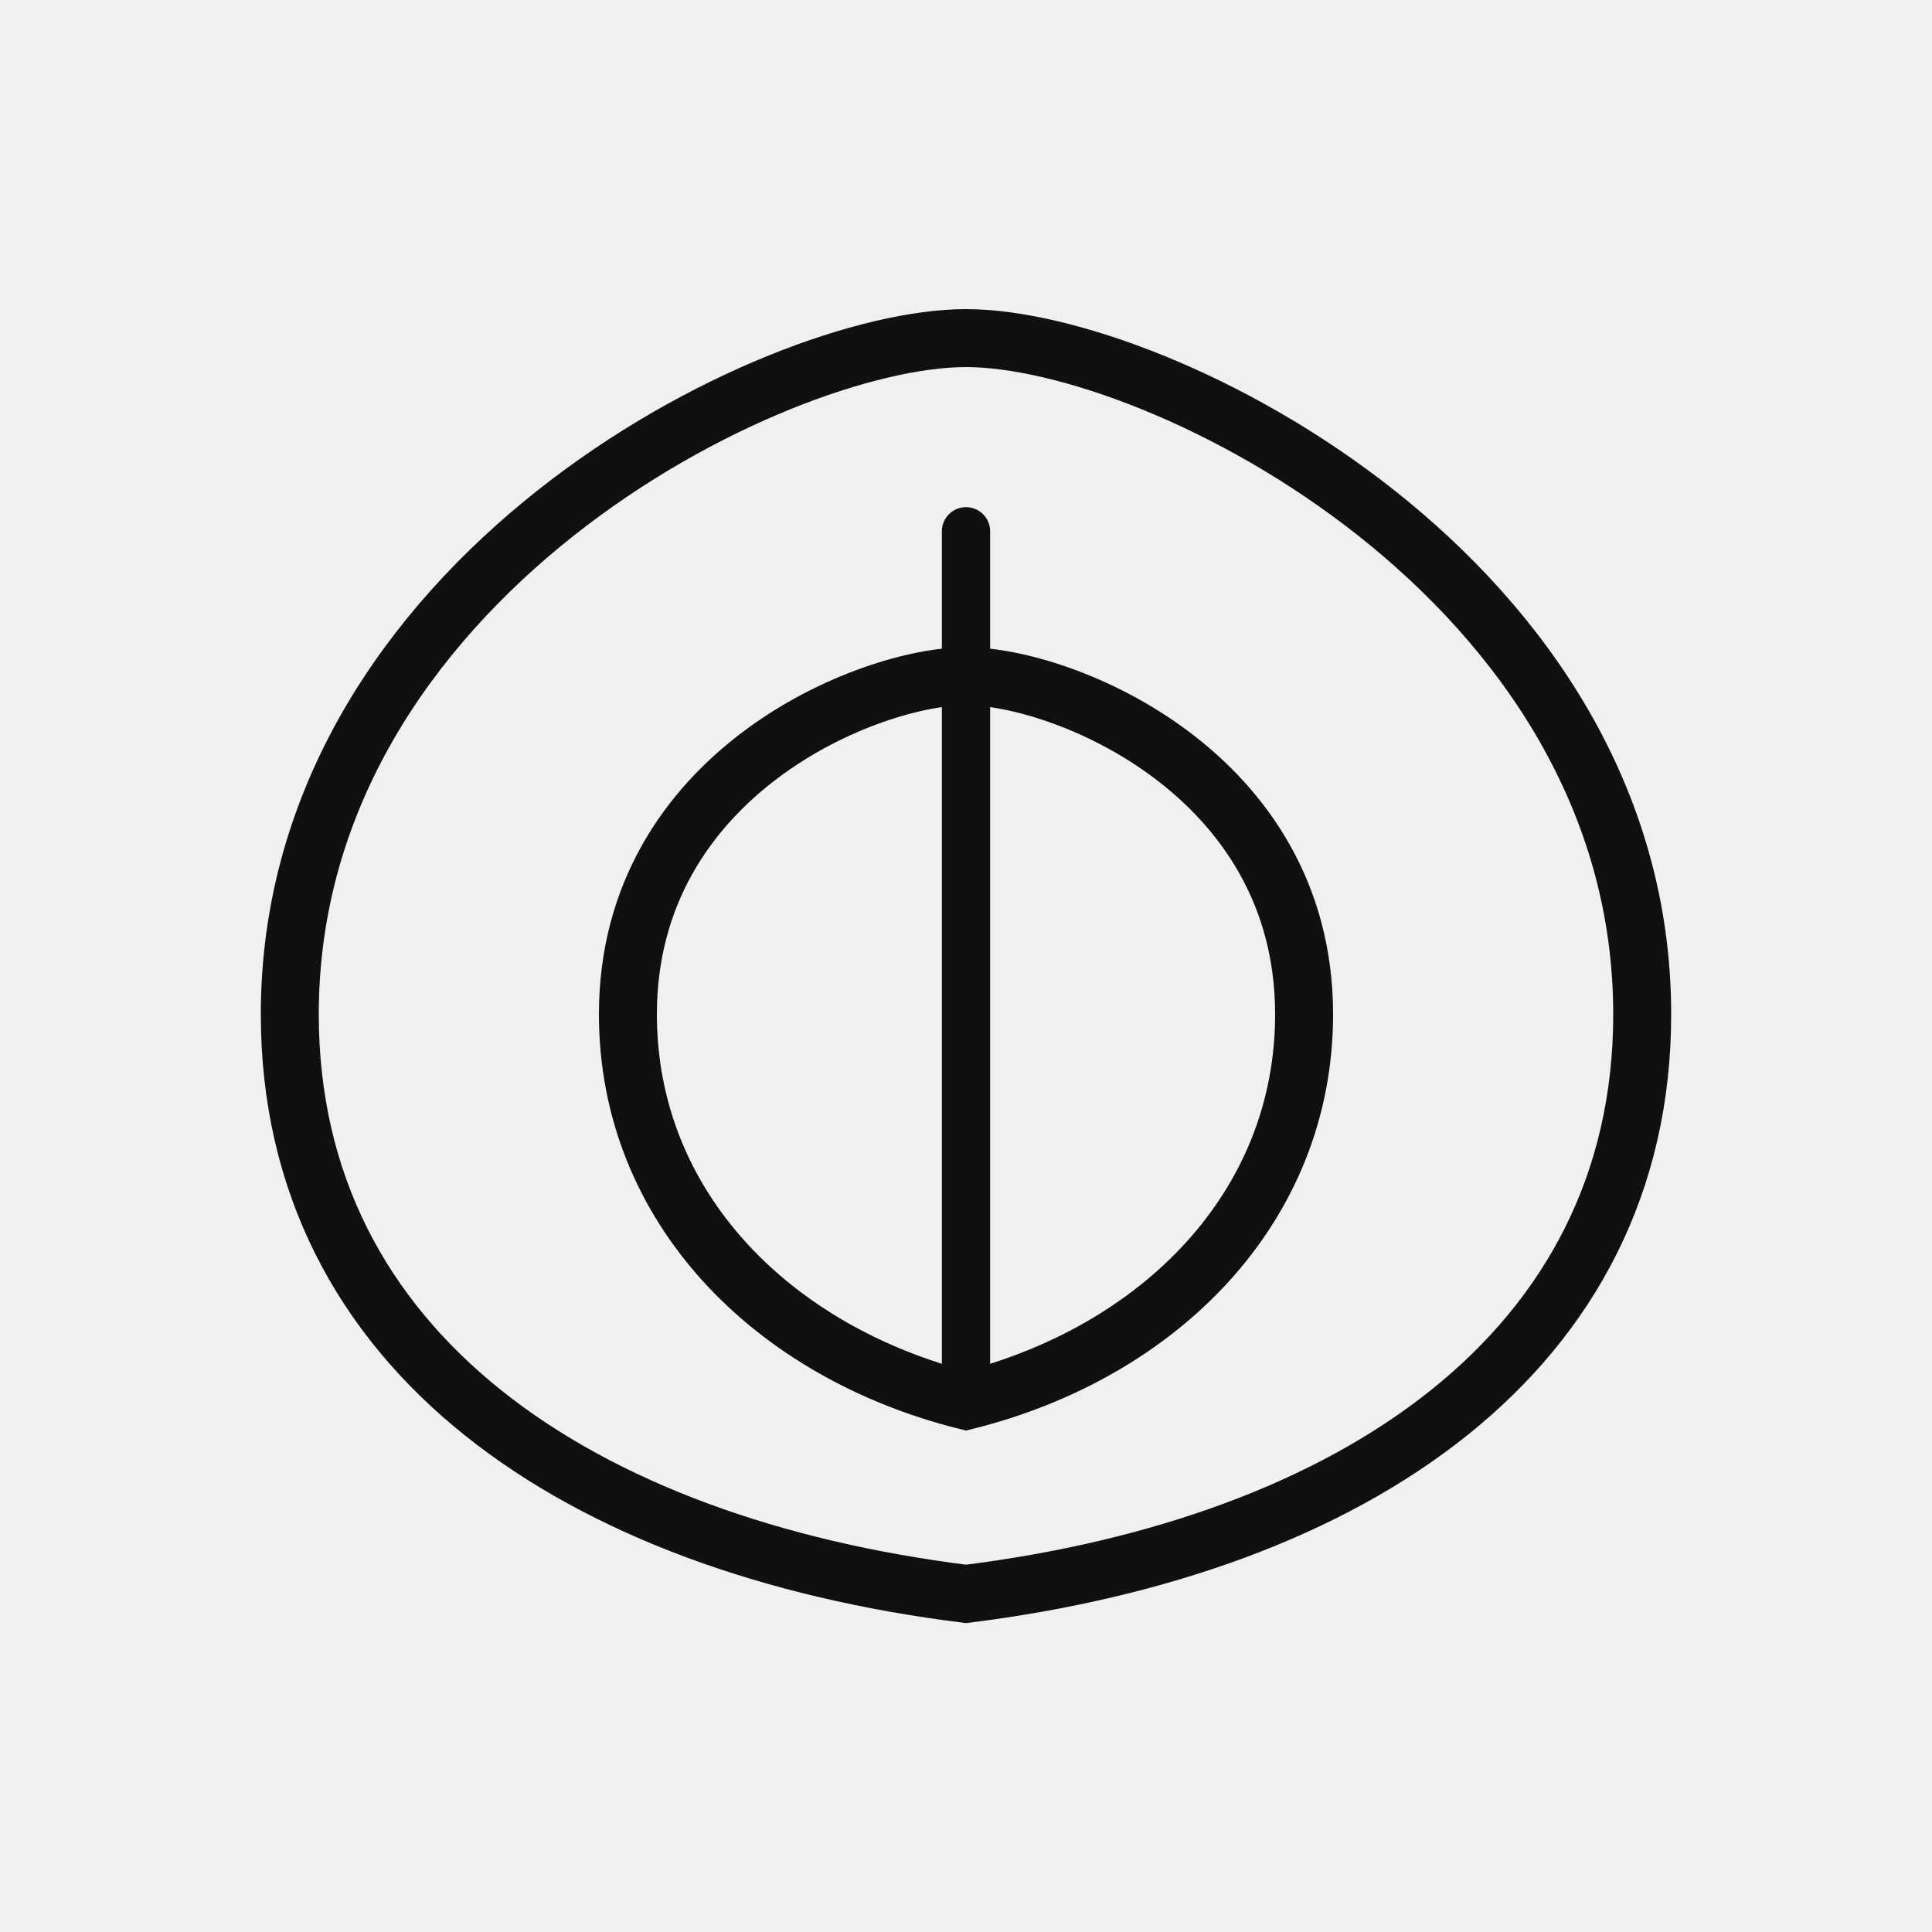
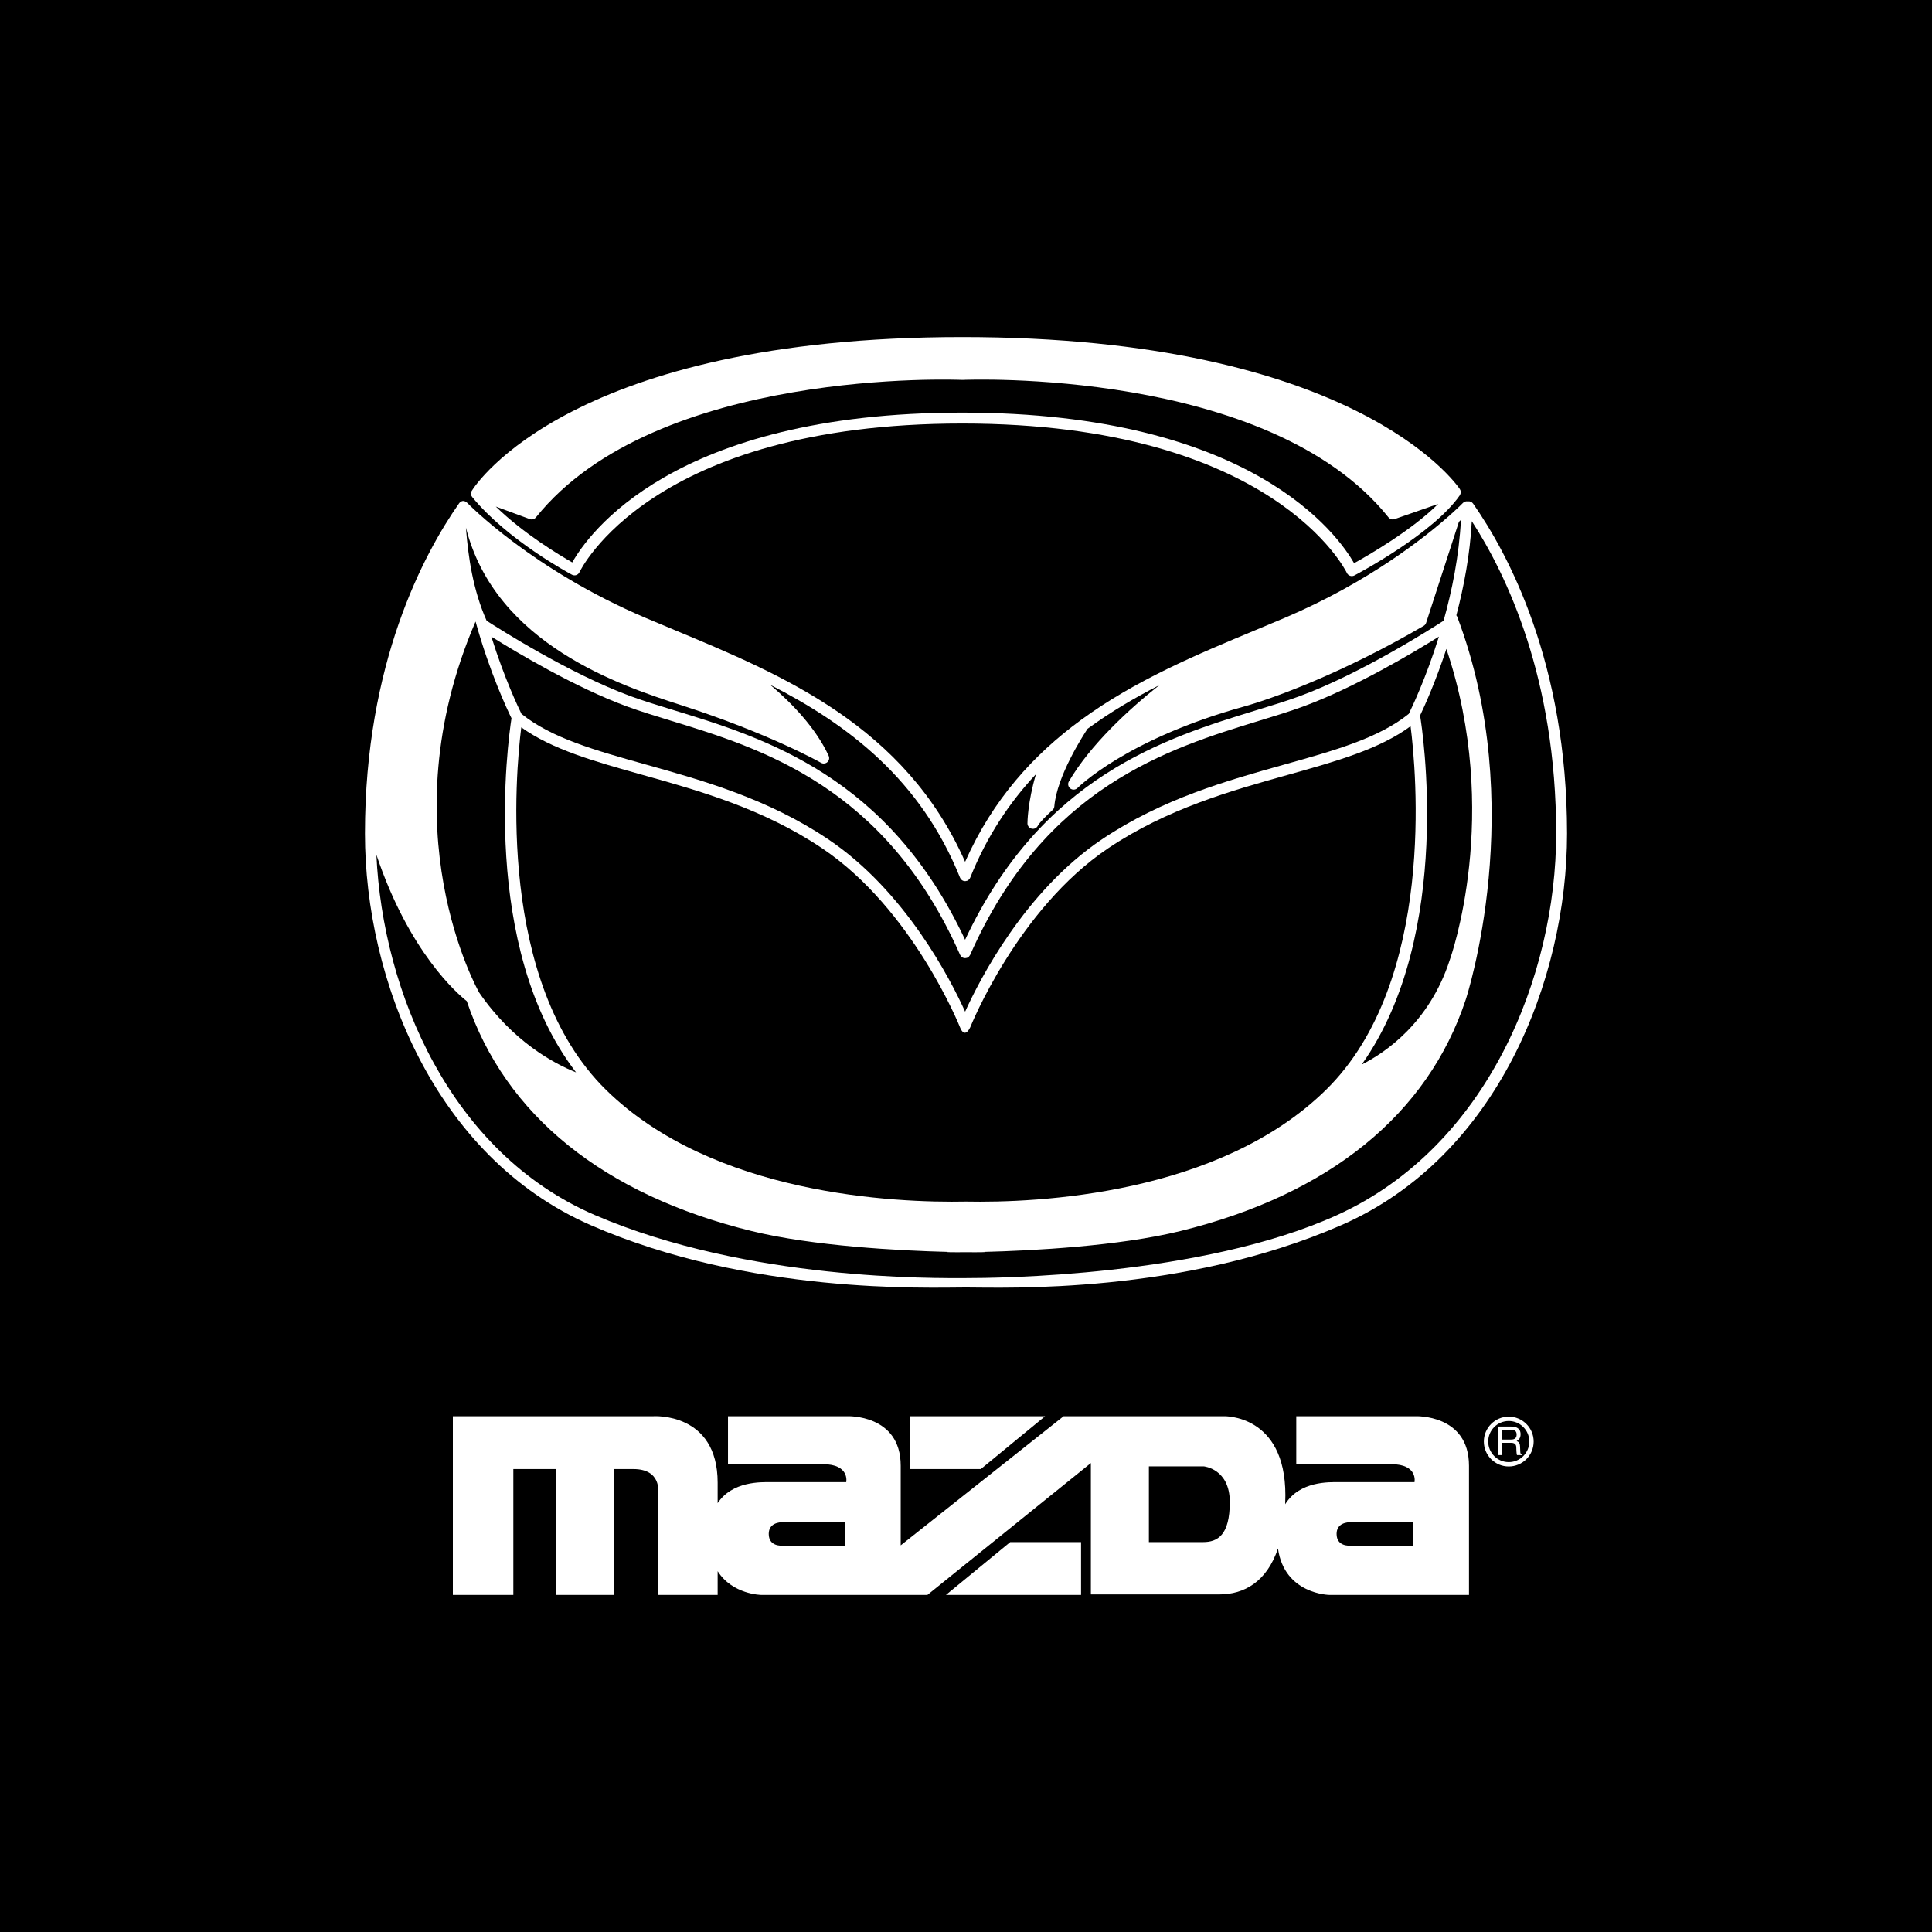
- <svg xmlns="http://www.w3.org/2000/svg" viewBox="0 0 200 200" width="200" height="200">
-   <path d="M100 35 C80 35 30 60 30 105 C30 140 60 160 100 165 C140 160 170 140 170 105 C170 60 120 35 100 35Z" fill="none" stroke="#101010" stroke-width="6" />
-   <path d="M100 70 C90 70 65 80 65 105 C65 125 80 140 100 145 C120 140 135 125 135 105 C135 80 110 70 100 70Z" fill="none" stroke="#101010" stroke-width="6" />
-   <path d="M100 55 L100 145" stroke="#101010" stroke-width="5" stroke-linecap="round" />
+ <svg xmlns="http://www.w3.org/2000/svg" width="2500" height="2500" viewBox="0 0 192.756 192.756">
+   <g fill-rule="evenodd" clip-rule="evenodd">
+     <path d="M0 0h192.756v192.756H0V0z" />
+     <path d="M47.115 49.592c3.519 4.304 9.69 7.609 9.952 7.748a.544.544 0 0 0 .75-.258c.066-.147 7.08-14.826 38.183-14.826 31.109 0 38.31 14.755 38.378 14.904a.546.546 0 0 0 .748.254c.318-.168 7.867-4.165 10.521-8 .01-.014.014-.031.021-.046a.52.52 0 0 0 .064-.192l.008-.05a.585.585 0 0 0-.025-.19c-.002-.004 0-.007-.002-.011-.004-.011-.014-.018-.018-.028-.014-.033-.025-.066-.045-.097-.416-.619-10.67-15.17-49.65-15.17-38.993 0-48.539 14.707-48.926 15.333.001 0-.227.302.041.629z" fill="#fff" />
+     <path d="M96 41.167c-28.901 0-37.366 12.198-38.905 14.945-1.275-.724-4.847-2.861-7.63-5.574l3.393 1.25a.543.543 0 0 0 .612-.17c12.01-14.976 42.202-13.727 42.506-13.713.009 0 .017-.004.025-.004.009 0 .017.004.026.004.304-.014 30.501-1.257 42.505 13.713.145.18.387.249.604.173l4.35-1.515c-2.615 2.614-6.955 5.12-8.387 5.913-1.556-2.732-10.154-15.022-39.099-15.022z" />
+     <path d="M45.787 50.242c-3.501 5.002-9.375 15.932-9.375 32.927 0 14.541 6.958 32.255 22.504 39.056 15.875 6.945 33.621 6.227 37.462 6.227 3.841 0 21.587.719 37.462-6.227 15.547-6.801 22.504-24.516 22.504-39.056 0-16.995-5.873-27.924-9.375-32.927a.539.539 0 0 0-.533-.22.54.54 0 0 0-.479.156c-.016.016-.396.407-1.117 1.056a.529.529 0 0 0-.184.165c-2.406 2.139-8.086 6.678-16.494 10.251l-2.885 1.209c-5.801 2.414-12.006 5-17.438 8.979l-.01.008c-4.668 3.421-8.764 7.874-11.54 14.137-6.006-13.557-18.195-18.633-28.984-23.124L64.42 61.65c-11.362-4.829-17.728-11.41-17.794-11.472-.514-.475-.839.064-.839.064z" fill="#fff" />
+     <path d="M95.787 87.576c0 .002.002.003.003.005.02.048.053.091.086.132.011.014.018.032.03.044.013.012.031.019.044.03a.526.526 0 0 0 .133.087l.004.003c.024.01.048.007.073.013.043.011.085.024.13.024s.087-.013.13-.024c.024-.005.049-.003.073-.013.001-.001.002-.003.004-.003a.52.52 0 0 0 .132-.087c.014-.011.033-.018.044-.03.013-.012.019-.031.03-.044a.52.52 0 0 0 .087-.132l.003-.005c1.668-4.153 3.93-7.523 6.564-10.333-.834 2.822-.848 4.809-.848 4.912a.545.545 0 0 0 1.029.243c.168-.335.961-1.123 1.471-1.576a.547.547 0 0 0 .18-.361c.252-3.02 2.861-7.066 3.316-7.751 2.273-1.665 4.686-3.083 7.15-4.346-3.037 2.418-6.84 5.9-9.014 9.603a.545.545 0 0 0 .86.654c.047-.048 4.852-4.87 16.57-8.117 2.713-.752 9.645-3.204 17.971-8.061a.544.544 0 0 0 .248-.318l3.27-10.077.197-.179c-.184 3.586-.889 7.062-1.73 10.062-1.055.685-8.244 5.284-14.393 7.538-1.277.468-2.734.915-4.279 1.387-9.059 2.775-21.393 6.562-29.067 22.905-7.672-16.344-20.005-20.131-29.065-22.906-1.544-.473-3.002-.919-4.278-1.387-6.148-2.254-13.338-6.854-14.394-7.538-1.358-3.041-1.848-6.412-2.065-9.292C49.421 64.325 62.095 68.46 67.954 70.35c8.832 2.849 13.908 5.724 13.958 5.753a.542.542 0 0 0 .763-.699c-1.279-2.77-3.663-5.24-5.824-7.077 7.735 3.952 14.985 9.418 18.936 19.249z" />
+     <path d="M95.793 95.275c.011.026.031.042.046.065.021.035.04.069.069.098.029.029.064.048.098.069.022.014.04.035.065.046.004.001.008 0 .013.002.038.016.08.02.121.026.029.005.057.016.086.016s.057-.011.086-.016c.042-.006.083-.01.121-.026.004-.002.009-.001.013-.002.025-.011.042-.032.064-.046.034-.021.069-.04.098-.069.029-.029.048-.063.069-.097.014-.023.035-.04.046-.065 7.429-16.808 19.832-20.606 28.888-23.38 1.559-.477 3.031-.928 4.336-1.406 5.182-1.9 11.07-5.423 13.549-6.973-1.297 4.167-2.725 7.133-3.006 7.704-2.99 2.414-7.35 3.638-12.393 5.051-5.711 1.6-12.186 3.414-18.211 7.462-7.701 5.174-12.219 14.014-13.661 17.197-1.443-3.184-5.96-12.023-13.661-17.197-6.026-4.049-12.499-5.862-18.21-7.462-5.043-1.413-9.403-2.637-12.392-5.051-.282-.57-1.709-3.537-3.007-7.704 2.48 1.549 8.367 5.073 13.55 6.973 1.305.479 2.777.929 4.335 1.406 9.056 2.772 21.459 6.571 28.888 23.379z" />
+     <path d="M96.796 102.502c.046-.117 4.737-11.804 13.763-17.867 5.881-3.951 12.264-5.74 17.896-7.318 4.891-1.37 9.154-2.564 12.279-4.862.555 4.342 2.586 25.443-8.436 36.273-10.672 10.488-28.797 11.293-35.921 11.152-.176-.004.091 0 0 0-.002 0 .002 0 0 0s.002 0 0 0c-.09 0 .176-.004 0 0-7.124.141-25.249-.664-35.921-11.152-10.925-10.738-9.022-31.571-8.449-36.161 3.11 2.222 7.311 3.402 12.118 4.749 5.633 1.578 12.017 3.367 17.898 7.318 9.032 6.068 13.715 17.75 13.762 17.867 0 .001.412 1.206 1.011.001z" />
+     <path d="M47.447 62.009c1.401 5.076 3.19 8.847 3.585 9.65-.352 2.28-3.182 22.817 6.441 35.331-2.178-.869-6.295-3.051-9.669-7.967-.075-.13-9.26-16.345-.357-37.014zM141.697 71.484c-.006-.026-.02-.048-.027-.073.441-.923 1.551-3.361 2.637-6.669 5.545 16.532.402 30.849.348 30.995l-.018.057c-2.043 6.279-6.455 9.246-8.781 10.417 9.261-13.027 5.998-33.773 5.841-34.727z" />
+     <path d="M155.258 83.168c0 14.187-6.854 31.244-21.854 38.06-13.533 6.152-34.109 6.287-37.026 6.287-2.917 0-21.734.299-37.027-6.287-14.393-6.197-21.166-22.207-21.799-35.955 3.258 9.732 8.117 13.9 9.018 14.609 3.835 11.389 13.661 19.322 28.433 22.943 6.113 1.498 14.723 1.957 19.58 2.076-.43.02.307.045 1.795.031 1.489.014 2.226-.012 1.796-.031 4.855-.119 13.465-.578 19.578-2.076 14.844-3.639 24.695-11.629 28.49-23.107.064-.188 6.303-19.316-.859-38.196-.02-.051-.051-.091-.082-.132.752-2.85 1.363-6.072 1.539-9.393 3.455 5.318 8.418 15.659 8.418 31.171z" />
+     <path d="M146.561 146.242v12.883h-13.916s-4.502-.049-5.141-4.633c-1.121 3.332-3.385 4.58-5.84 4.58h-12.828V145.97l-16.308 13.154H75.949s-2.865-.031-4.349-2.369v2.369h-5.938v-10.219s.357-2.338-2.469-2.338h-1.92v12.557H55.51v-12.557h-4.294v12.557h-6.034v-17.828h20.003s6.415-.436 6.415 6.631v2.041c1.463-2.209 4.353-2.096 5.272-2.096h7.556s.38-1.793-2.338-1.793h-9.458v-4.783h11.904s5.328-.219 5.328 4.945v7.938l16.253-12.883H122.1s6.143-.219 6.143 7.881c0 .311-.008.607-.02.9 1.439-2.324 4.41-2.205 5.346-2.205h7.557s.379-1.793-2.338-1.793h-9.459v-4.783h11.904c-.001.001 5.328-.218 5.328 4.946z" fill="#fff" />
+     <path fill="#fff" d="M94.376 159.125l6.415-5.271h7.066v5.271H94.376zM104.27 141.297l-6.415 5.271h-7.067v-5.271h13.482z" />
+     <path d="M134.764 151.869h6.225v2.338h-6.332s-1.305.107-1.305-1.17c0-1.086 1.058-1.168 1.412-1.168zM78.11 151.869h6.224v2.338h-6.333s-1.304.107-1.304-1.17c0-1.086 1.059-1.168 1.413-1.168zM120.033 153.854h-5.408v-7.557h5.463s2.609.217 2.609 3.561c0 3.316-1.224 3.996-2.664 3.996z" />
+     <path d="M150.527 146.309c1.371 0 2.486-1.113 2.486-2.484s-1.115-2.486-2.486-2.486c-1.369 0-2.484 1.115-2.484 2.486s1.115 2.484 2.484 2.484z" fill="#fff" />
+     <path d="M148.479 143.824c0-1.131.92-2.051 2.049-2.051 1.131 0 2.051.92 2.051 2.051s-.92 2.051-2.051 2.051c-1.13 0-2.049-.92-2.049-2.051z" />
+     <path d="M149.838 143.951h.936c.459 0 .508.275.508.51 0 .107.012.541.066.715h.473v-.062c-.117-.066-.139-.127-.143-.285l-.023-.518c-.016-.398-.18-.469-.342-.535.182-.105.396-.262.396-.684 0-.602-.467-.764-.936-.764h-1.32v2.848h.385v-1.225z" fill="#fff" />
+     <path d="M149.838 142.654h.963c.191 0 .514.035.514.479 0 .422-.299.494-.582.494h-.895v-.973z" />
+   </g>
</svg>
